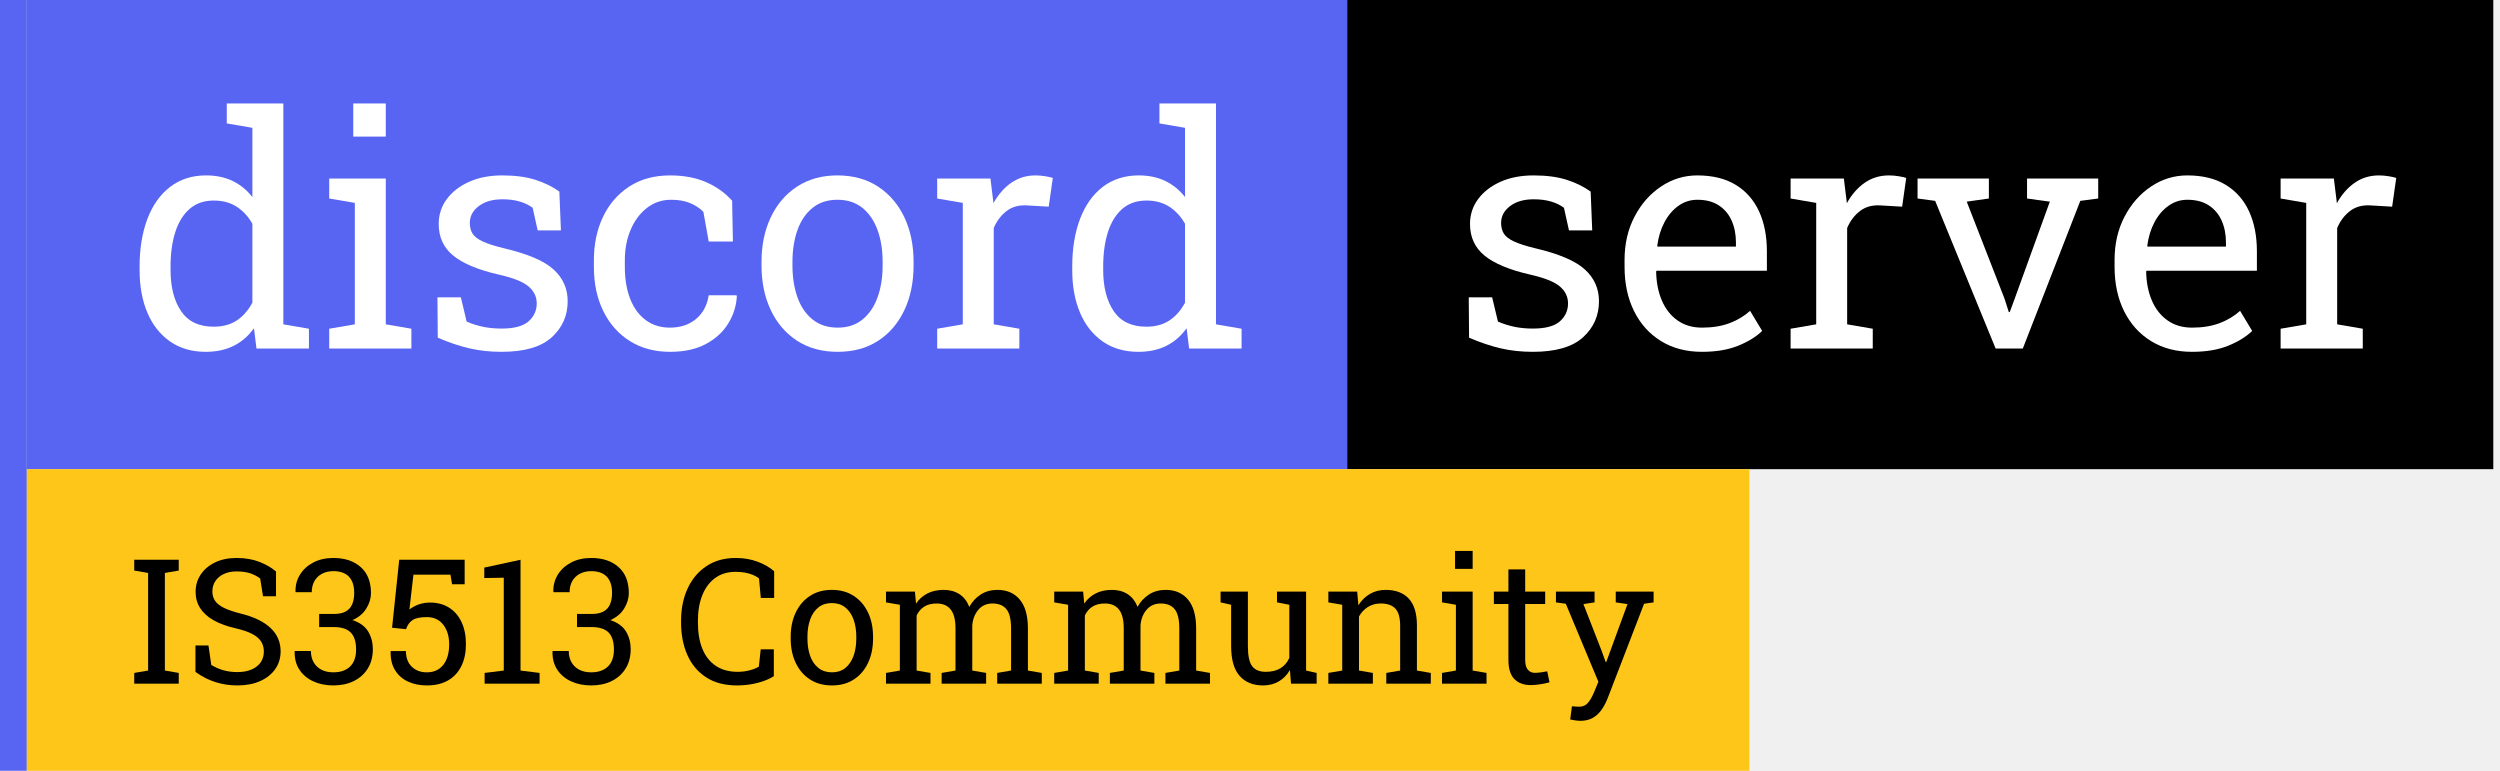
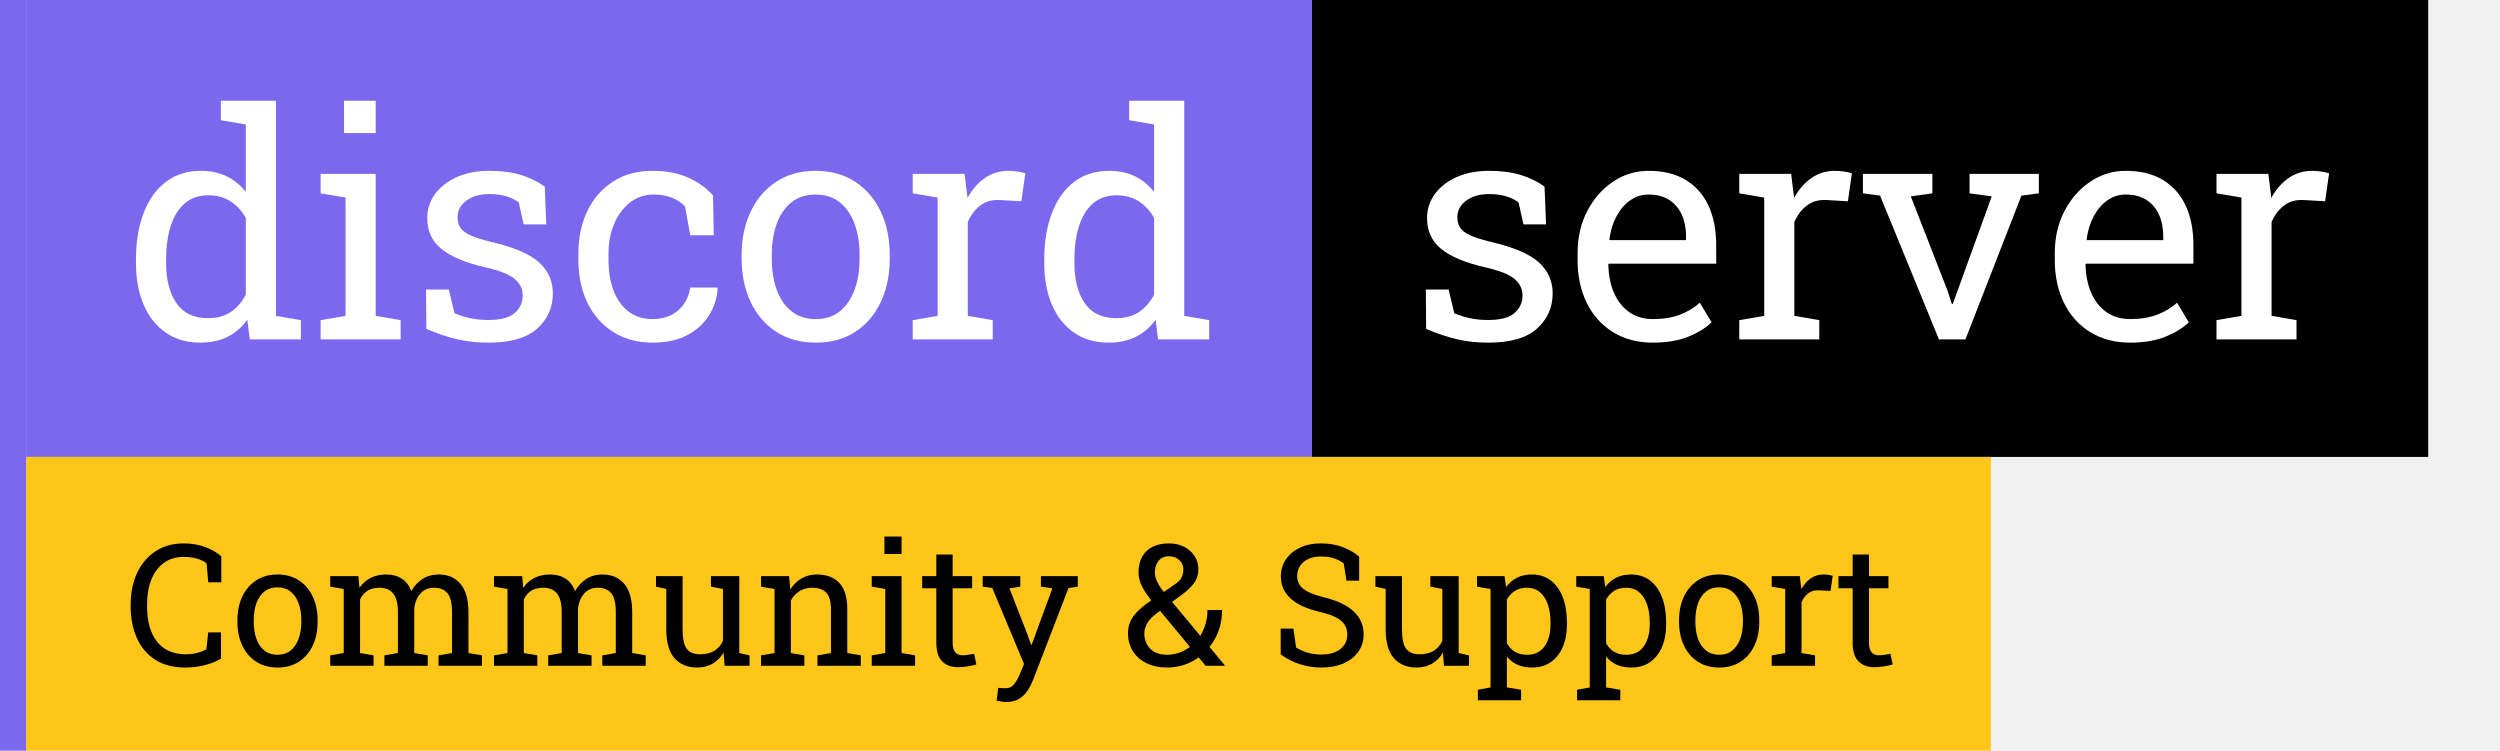
- <svg xmlns="http://www.w3.org/2000/svg" viewBox="0 0 373 115" width="373" height="115">
-   <rect x="0" y="0" width="4" height="115" fill="#5865F2" />
-   <rect x="4" y="0" width="197" height="70" fill="#5865F2" />
+ <svg xmlns="http://www.w3.org/2000/svg" viewBox="0 0 383 115" width="383" height="115">
+   <rect x="0" y="0" width="4" height="115" fill="#7B68EE" />
+   <rect x="4" y="0" width="197" height="70" fill="#7B68EE" />
  <rect x="201" y="0" width="171" height="70" fill="#000000" />
-   <rect x="4" y="70" width="257" height="45" fill="#FEC618" />
+   <rect x="4" y="70" width="301" height="45" fill="#FEC618" />
  <g fill="#FFFFFF">
    <path d="M499 -21Q367 -21 272.5 44.5Q178 110 128.0 227.0Q78 344 78 500V521Q78 695 128.0 826.0Q178 957 273.0 1029.5Q368 1102 501 1102Q597 1102 670.5 1066.5Q744 1031 796 964V1405L633 1433V1560H796H993V154L1156 126V0H822L806 129Q753 55 676.5 17.0Q600 -21 499 -21ZM549 139Q637 139 697.0 179.0Q757 219 796 292V794Q758 862 697.0 902.0Q636 942 551 942Q457 942 396.0 888.5Q335 835 305.0 740.5Q275 646 275 521V500Q275 337 342.0 238.0Q409 139 549 139Z" transform="translate(19.00, 52.00) scale(0.023438, -0.023438)" />
    <path d="M67 0V126L230 154V927L67 955V1082H427V154L590 126V0ZM220 1349V1560H427V1349Z" transform="translate(47.55, 52.00) scale(0.023438, -0.023438)" />
    <path d="M512 -21Q403 -21 308.0 1.0Q213 23 106 69L104 326H253L290 171Q346 148 398.5 137.5Q451 127 512 127Q632 127 684.0 173.0Q736 219 736 287Q736 351 683.5 395.5Q631 440 493 471Q297 516 204.5 591.5Q112 667 112 793Q112 881 163.0 950.5Q214 1020 305.0 1061.0Q396 1102 517 1102Q640 1102 727.5 1074.0Q815 1046 880 999L890 752H742L710 896Q675 922 627.0 936.0Q579 950 517 950Q425 950 367.5 907.0Q310 864 310 799Q310 761 326.5 733.0Q343 705 390.0 682.5Q437 660 528 638Q754 585 843.5 503.0Q933 421 933 301Q933 164 831.5 71.5Q730 -21 512 -21Z" transform="translate(62.83, 52.00) scale(0.023438, -0.023438)" />
    <path d="M563 -21Q416 -21 307.0 47.5Q198 116 138.0 238.0Q78 360 78 520V562Q78 716 136.0 838.0Q194 960 303.0 1031.0Q412 1102 563 1102Q694 1102 792.5 1059.0Q891 1016 958 941L963 681H809L775 870Q741 905 690.0 926.0Q639 947 570 947Q482 947 415.5 895.0Q349 843 312.0 756.0Q275 669 275 562V520Q275 402 309.5 315.0Q344 228 408.5 180.5Q473 133 562 133Q662 133 728.0 188.0Q794 243 809 339H986L988 333Q983 240 933.0 159.0Q883 78 790.5 28.5Q698 -21 563 -21Z" transform="translate(86.78, 52.00) scale(0.023438, -0.023438)" />
    <path d="M563 -21Q413 -21 304.5 49.5Q196 120 137.0 244.5Q78 369 78 529V551Q78 711 137.0 835.5Q196 960 304.5 1031.0Q413 1102 561 1102Q711 1102 819.5 1031.0Q928 960 987.0 836.0Q1046 712 1046 551V529Q1046 368 987.0 243.5Q928 119 820.0 49.0Q712 -21 563 -21ZM563 133Q657 133 720.5 184.5Q784 236 816.5 325.5Q849 415 849 529V551Q849 665 816.5 754.5Q784 844 720.0 895.5Q656 947 561 947Q467 947 403.0 895.5Q339 844 307.0 754.5Q275 665 275 551V529Q275 415 307.0 325.5Q339 236 403.5 184.5Q468 133 563 133Z" transform="translate(111.79, 52.00) scale(0.023438, -0.023438)" />
    <path d="M72 0V126L235 154V927L72 955V1082H411L428 944L430 925Q476 1008 543.5 1055.0Q611 1102 698 1102Q729 1102 761.5 1096.5Q794 1091 808 1086L782 903L645 911Q567 916 514.0 875.5Q461 835 432 767V154L595 126V0Z" transform="translate(138.14, 52.00) scale(0.023438, -0.023438)" />
    <path d="M499 -21Q367 -21 272.5 44.5Q178 110 128.0 227.0Q78 344 78 500V521Q78 695 128.0 826.0Q178 957 273.0 1029.5Q368 1102 501 1102Q597 1102 670.5 1066.5Q744 1031 796 964V1405L633 1433V1560H796H993V154L1156 126V0H822L806 129Q753 55 676.5 17.0Q600 -21 499 -21ZM549 139Q637 139 697.0 179.0Q757 219 796 292V794Q758 862 697.0 902.0Q636 942 551 942Q457 942 396.0 888.5Q335 835 305.0 740.5Q275 646 275 521V500Q275 337 342.0 238.0Q409 139 549 139Z" transform="translate(158.15, 52.00) scale(0.023438, -0.023438)" />
  </g>
  <g fill="#FFFFFF">
-     <path d="M512 -21Q403 -21 308.0 1.0Q213 23 106 69L104 326H253L290 171Q346 148 398.5 137.5Q451 127 512 127Q632 127 684.0 173.0Q736 219 736 287Q736 351 683.5 395.5Q631 440 493 471Q297 516 204.5 591.5Q112 667 112 793Q112 881 163.0 950.5Q214 1020 305.0 1061.0Q396 1102 517 1102Q640 1102 727.5 1074.0Q815 1046 880 999L890 752H742L710 896Q675 922 627.0 936.0Q579 950 517 950Q425 950 367.5 907.0Q310 864 310 799Q310 761 326.5 733.0Q343 705 390.0 682.5Q437 660 528 638Q754 585 843.5 503.0Q933 421 933 301Q933 164 831.5 71.5Q730 -21 512 -21Z" transform="translate(216.70, 52.00) scale(0.023438, -0.023438)" />
-     <path d="M567 -21Q417 -21 306.0 47.5Q195 116 134.5 238.0Q74 360 74 520V564Q74 718 137.5 839.5Q201 961 306.5 1031.5Q412 1102 537 1102Q683 1102 781.5 1042.0Q880 982 930.0 873.5Q980 765 980 618V495H278L275 490Q277 386 311.5 305.5Q346 225 411.0 179.0Q476 133 567 133Q667 133 742.5 161.5Q818 190 873 240L950 112Q892 56 796.5 17.5Q701 -21 567 -21ZM284 649H783V675Q783 753 755.5 814.5Q728 876 673.5 911.5Q619 947 537 947Q471 947 417.0 908.5Q363 870 328.0 804.0Q293 738 282 654Z" transform="translate(240.65, 52.00) scale(0.023438, -0.023438)" />
-     <path d="M72 0V126L235 154V927L72 955V1082H411L428 944L430 925Q476 1008 543.5 1055.0Q611 1102 698 1102Q729 1102 761.5 1096.5Q794 1091 808 1086L782 903L645 911Q567 916 514.0 875.5Q461 835 432 767V154L595 126V0Z" transform="translate(265.47, 52.00) scale(0.023438, -0.023438)" />
-     <path d="M523 0 138 940 26 955V1082H480V955L339 935L579 319L607 232H613L645 319L868 935L723 955V1082H1176V955L1062 940L696 0Z" transform="translate(285.49, 52.00) scale(0.023438, -0.023438)" />
-     <path d="M567 -21Q417 -21 306.0 47.5Q195 116 134.5 238.0Q74 360 74 520V564Q74 718 137.5 839.5Q201 961 306.5 1031.5Q412 1102 537 1102Q683 1102 781.5 1042.0Q880 982 930.0 873.5Q980 765 980 618V495H278L275 490Q277 386 311.5 305.5Q346 225 411.0 179.0Q476 133 567 133Q667 133 742.5 161.5Q818 190 873 240L950 112Q892 56 796.5 17.5Q701 -21 567 -21ZM284 649H783V675Q783 753 755.5 814.5Q728 876 673.5 911.5Q619 947 537 947Q471 947 417.0 908.5Q363 870 328.0 804.0Q293 738 282 654Z" transform="translate(313.76, 52.00) scale(0.023438, -0.023438)" />
-     <path d="M72 0V126L235 154V927L72 955V1082H411L428 944L430 925Q476 1008 543.5 1055.0Q611 1102 698 1102Q729 1102 761.5 1096.5Q794 1091 808 1086L782 903L645 911Q567 916 514.0 875.5Q461 835 432 767V154L595 126V0Z" transform="translate(338.58, 52.00) scale(0.023438, -0.023438)" />
+     <path d="M512 -21Q403 -21 308.0 1.0Q213 23 106 69L104 326H253L290 171Q346 148 398.5 137.5Q451 127 512 127Q632 127 684.0 173.0Q736 219 736 287Q736 351 683.5 395.5Q631 440 493 471Q297 516 204.5 591.5Q112 667 112 793Q112 881 163.0 950.5Q214 1020 305.0 1061.0Q396 1102 517 1102Q640 1102 727.5 1074.0Q815 1046 880 999L890 752H742L710 896Q675 922 627.0 936.0Q579 950 517 950Q425 950 367.5 907.0Q310 864 310 799Q310 761 326.5 733.0Q343 705 390.0 682.5Q437 660 528 638Q754 585 843.5 503.0Q933 421 933 301Q933 164 831.5 71.5Q730 -21 512 -21Z" transform="translate(216.00, 52.00) scale(0.023438, -0.023438)" />
+     <path d="M567 -21Q417 -21 306.0 47.5Q195 116 134.5 238.0Q74 360 74 520V564Q74 718 137.5 839.5Q201 961 306.5 1031.5Q412 1102 537 1102Q683 1102 781.5 1042.0Q880 982 930.0 873.5Q980 765 980 618V495H278L275 490Q277 386 311.5 305.5Q346 225 411.0 179.0Q476 133 567 133Q667 133 742.5 161.5Q818 190 873 240L950 112Q892 56 796.5 17.5Q701 -21 567 -21ZM284 649H783V675Q783 753 755.5 814.5Q728 876 673.5 911.5Q619 947 537 947Q471 947 417.0 908.5Q363 870 328.0 804.0Q293 738 282 654Z" transform="translate(239.95, 52.00) scale(0.023438, -0.023438)" />
+     <path d="M72 0V126L235 154V927L72 955V1082H411L428 944L430 925Q476 1008 543.5 1055.0Q611 1102 698 1102Q729 1102 761.5 1096.5Q794 1091 808 1086L782 903L645 911Q567 916 514.0 875.5Q461 835 432 767V154L595 126V0Z" transform="translate(264.77, 52.00) scale(0.023438, -0.023438)" />
+     <path d="M523 0 138 940 26 955V1082H480V955L339 935L579 319L607 232H613L645 319L868 935L723 955V1082H1176V955L1062 940L696 0Z" transform="translate(284.79, 52.00) scale(0.023438, -0.023438)" />
+     <path d="M567 -21Q417 -21 306.0 47.5Q195 116 134.5 238.0Q74 360 74 520V564Q74 718 137.5 839.5Q201 961 306.5 1031.5Q412 1102 537 1102Q683 1102 781.5 1042.0Q880 982 930.0 873.5Q980 765 980 618V495H278L275 490Q277 386 311.5 305.5Q346 225 411.0 179.0Q476 133 567 133Q667 133 742.5 161.5Q818 190 873 240L950 112Q892 56 796.5 17.5Q701 -21 567 -21ZM284 649H783V675Q783 753 755.5 814.5Q728 876 673.5 911.5Q619 947 537 947Q471 947 417.0 908.5Q363 870 328.0 804.0Q293 738 282 654Z" transform="translate(313.06, 52.00) scale(0.023438, -0.023438)" />
+     <path d="M72 0V126L235 154V927L72 955V1082H411L428 944L430 925Q476 1008 543.5 1055.0Q611 1102 698 1102Q729 1102 761.5 1096.5Q794 1091 808 1086L782 903L645 911Q567 916 514.0 875.5Q461 835 432 767V154L595 126V0Z" transform="translate(337.88, 52.00) scale(0.023438, -0.023438)" />
  </g>
  <g fill="#000000">
-     <path d="M81 0V126L244 154V1301L81 1329V1456H604V1329L441 1301V154L604 126V0Z" transform="translate(19.00, 102.00) scale(0.012695, -0.012695)" />
-     <path d="M606 -21Q473 -21 350.0 18.0Q227 57 115 138V449H268L301 220Q366 180 442.0 158.0Q518 136 606 136Q706 136 775.5 166.5Q845 197 882.0 251.0Q919 305 919 377Q919 444 887.0 495.0Q855 546 781.5 584.5Q708 623 581 652Q431 687 327.5 745.5Q224 804 170.5 887.5Q117 971 117 1079Q117 1193 177.5 1283.0Q238 1373 346.0 1425.0Q454 1477 598 1477Q751 1477 868.5 1430.5Q986 1384 1062 1318V1027H909L876 1235Q831 1271 764.0 1295.0Q697 1319 598 1319Q514 1319 450.0 1289.5Q386 1260 350.0 1207.0Q314 1154 314 1082Q314 1019 346.5 972.0Q379 925 452.5 889.5Q526 854 649 823Q879 766 997.5 654.5Q1116 543 1116 379Q1116 262 1053.0 171.5Q990 81 875.5 30.0Q761 -21 606 -21Z" transform="translate(27.70, 102.00) scale(0.012695, -0.012695)" />
-     <path d="M530 -21Q397 -21 292.5 27.5Q188 76 130.0 165.5Q72 255 75 378L78 384H266Q266 308 298.0 251.5Q330 195 389.0 164.0Q448 133 530 133Q655 133 726.0 201.0Q797 269 797 402Q797 537 734.0 601.0Q671 665 535 665H363V819H535Q623 819 675.5 848.5Q728 878 751.5 933.5Q775 989 775 1067Q775 1192 713.0 1257.0Q651 1322 530 1322Q454 1322 396.5 1291.5Q339 1261 307.5 1205.5Q276 1150 276 1075H87L85 1081Q82 1191 137.5 1281.0Q193 1371 294.5 1424.0Q396 1477 530 1477Q732 1477 852.0 1369.5Q972 1262 972 1063Q972 973 917.5 883.5Q863 794 754 747Q885 704 939.5 612.0Q994 520 994 406Q994 274 934.5 178.0Q875 82 770.5 30.5Q666 -21 530 -21Z" transform="translate(43.01, 102.00) scale(0.012695, -0.012695)" />
-     <path d="M522 -21Q399 -21 301.5 24.0Q204 69 149.0 158.0Q94 247 97 377L99 383H277Q277 265 345.5 199.0Q414 133 522 133Q647 133 716.0 221.0Q785 309 785 462Q785 603 715.5 692.5Q646 782 523 782Q407 782 354.5 747.0Q302 712 278 640L114 657L198 1456H967V1168H819L800 1281H365L318 872Q348 895 383.0 912.5Q418 930 459.5 941.0Q501 952 550 953Q684 955 781.0 895.0Q878 835 930.0 724.5Q982 614 982 464Q982 318 929.5 209.0Q877 100 774.5 39.5Q672 -21 522 -21Z" transform="translate(57.05, 102.00) scale(0.012695, -0.012695)" />
-     <path d="M121 0V126L346 154V1245L117 1241V1364L543 1456V154L767 126V0Z" transform="translate(70.77, 102.00) scale(0.012695, -0.012695)" />
-     <path d="M530 -21Q397 -21 292.5 27.5Q188 76 130.0 165.5Q72 255 75 378L78 384H266Q266 308 298.0 251.5Q330 195 389.0 164.0Q448 133 530 133Q655 133 726.0 201.0Q797 269 797 402Q797 537 734.0 601.0Q671 665 535 665H363V819H535Q623 819 675.5 848.5Q728 878 751.5 933.5Q775 989 775 1067Q775 1192 713.0 1257.0Q651 1322 530 1322Q454 1322 396.5 1291.5Q339 1261 307.5 1205.5Q276 1150 276 1075H87L85 1081Q82 1191 137.5 1281.0Q193 1371 294.5 1424.0Q396 1477 530 1477Q732 1477 852.0 1369.5Q972 1262 972 1063Q972 973 917.5 883.5Q863 794 754 747Q885 704 939.5 612.0Q994 520 994 406Q994 274 934.5 178.0Q875 82 770.5 30.5Q666 -21 530 -21Z" transform="translate(81.48, 102.00) scale(0.012695, -0.012695)" />
-     <path d="M739 -21Q520 -21 373.5 75.0Q227 171 153.5 338.0Q80 505 80 717V738Q80 952 157.0 1118.5Q234 1285 378.0 1381.0Q522 1477 722 1477Q863 1477 980.0 1433.0Q1097 1389 1174 1321V1007H1017L996 1237Q964 1262 922.5 1279.0Q881 1296 830.5 1305.0Q780 1314 721 1314Q578 1314 479.0 1240.5Q380 1167 329.0 1038.0Q278 909 278 740V717Q278 534 332.5 404.5Q387 275 491.5 207.0Q596 139 746 139Q816 139 883.0 156.0Q950 173 994 200L1016 403H1170V87Q1088 36 974.0 7.5Q860 -21 739 -21Z" transform="translate(100.60, 102.00) scale(0.012695, -0.012695)" />
-     <path d="M563 -21Q413 -21 304.5 49.5Q196 120 137.0 244.5Q78 369 78 529V551Q78 711 137.0 835.5Q196 960 304.5 1031.0Q413 1102 561 1102Q711 1102 819.5 1031.0Q928 960 987.0 836.0Q1046 712 1046 551V529Q1046 368 987.0 243.5Q928 119 820.0 49.0Q712 -21 563 -21ZM563 133Q657 133 720.5 184.5Q784 236 816.5 325.5Q849 415 849 529V551Q849 665 816.5 754.5Q784 844 720.0 895.5Q656 947 561 947Q467 947 403.0 895.5Q339 844 307.0 754.5Q275 665 275 551V529Q275 415 307.0 325.5Q339 236 403.5 184.5Q468 133 563 133Z" transform="translate(116.98, 102.00) scale(0.012695, -0.012695)" />
-     <path d="M74 0V126L237 154V927L74 955V1082H414L427 941Q479 1018 561.0 1060.0Q643 1102 751 1102Q859 1102 936.5 1052.0Q1014 1002 1053 902Q1104 994 1188.0 1048.0Q1272 1102 1384 1102Q1550 1102 1646.0 988.5Q1742 875 1742 647V154L1905 126V0H1381V126L1544 154V649Q1544 809 1489.0 875.5Q1434 942 1326 942Q1223 942 1160.5 869.5Q1098 797 1088 687V154L1251 126V0H728V126L891 154V649Q891 801 834.5 871.5Q778 942 671 942Q581 942 523.0 905.0Q465 868 434 801V154L597 126V0Z" transform="translate(131.25, 102.00) scale(0.012695, -0.012695)" />
-     <path d="M74 0V126L237 154V927L74 955V1082H414L427 941Q479 1018 561.0 1060.0Q643 1102 751 1102Q859 1102 936.5 1052.0Q1014 1002 1053 902Q1104 994 1188.0 1048.0Q1272 1102 1384 1102Q1550 1102 1646.0 988.5Q1742 875 1742 647V154L1905 126V0H1381V126L1544 154V649Q1544 809 1489.0 875.5Q1434 942 1326 942Q1223 942 1160.5 869.5Q1098 797 1088 687V154L1251 126V0H728V126L891 154V649Q891 801 834.5 871.5Q778 942 671 942Q581 942 523.0 905.0Q465 868 434 801V154L597 126V0Z" transform="translate(156.35, 102.00) scale(0.012695, -0.012695)" />
-     <path d="M550 -21Q374 -21 275.0 92.0Q176 205 176 444V927L52 955V1082H176H373V442Q373 269 424.0 204.0Q475 139 583 139Q688 139 756.5 181.5Q825 224 860 302V927L715 955V1082H860H1057V154L1181 126V0H880L867 160Q816 73 735.5 26.0Q655 -21 550 -21Z" transform="translate(181.45, 102.00) scale(0.012695, -0.012695)" />
-     <path d="M74 0V126L237 154V927L74 955V1082H413L427 921Q481 1007 562.5 1054.5Q644 1102 748 1102Q923 1102 1019.0 999.5Q1115 897 1115 683V154L1278 126V0H755V126L918 154V679Q918 822 861.5 882.0Q805 942 689 942Q604 942 538.5 901.0Q473 860 434 789V154L597 126V0Z" transform="translate(197.25, 102.00) scale(0.012695, -0.012695)" />
-     <path d="M67 0V126L230 154V927L67 955V1082H427V154L590 126V0ZM220 1349V1560H427V1349Z" transform="translate(214.30, 102.00) scale(0.012695, -0.012695)" />
-     <path d="M456 -17Q336 -17 265.5 53.5Q195 124 195 279V936H24V1082H195V1343H392V1082H627V936H392V279Q392 201 423.0 164.0Q454 127 506 127Q541 127 584.0 133.5Q627 140 651 145L678 16Q635 3 572.5 -7.0Q510 -17 456 -17Z" transform="translate(222.58, 102.00) scale(0.012695, -0.012695)" />
-     <path d="M309 -437Q286 -437 249.0 -431.5Q212 -426 192 -421L212 -266Q229 -268 259.0 -269.5Q289 -271 300 -271Q363 -271 402.5 -223.0Q442 -175 476 -92L523 22L140 939L24 955V1082H478V955L347 935L558 394L609 253H615L865 935L727 955V1082H1172V955L1060 939L634 -166Q604 -244 561.5 -305.5Q519 -367 457.5 -402.0Q396 -437 309 -437Z" transform="translate(231.84, 102.00) scale(0.012695, -0.012695)" />
+     <path d="M739 -21Q520 -21 373.5 75.0Q227 171 153.5 338.0Q80 505 80 717V738Q80 952 157.0 1118.5Q234 1285 378.0 1381.0Q522 1477 722 1477Q863 1477 980.0 1433.0Q1097 1389 1174 1321V1007H1017L996 1237Q964 1262 922.5 1279.0Q881 1296 830.5 1305.0Q780 1314 721 1314Q578 1314 479.0 1240.5Q380 1167 329.0 1038.0Q278 909 278 740V717Q278 534 332.5 404.5Q387 275 491.5 207.0Q596 139 746 139Q816 139 883.0 156.0Q950 173 994 200L1016 403H1170V87Q1088 36 974.0 7.5Q860 -21 739 -21Z" transform="translate(19.00, 102.00) scale(0.012695, -0.012695)" />
+     <path d="M563 -21Q413 -21 304.5 49.5Q196 120 137.0 244.5Q78 369 78 529V551Q78 711 137.0 835.5Q196 960 304.5 1031.0Q413 1102 561 1102Q711 1102 819.5 1031.0Q928 960 987.0 836.0Q1046 712 1046 551V529Q1046 368 987.0 243.5Q928 119 820.0 49.0Q712 -21 563 -21ZM563 133Q657 133 720.5 184.5Q784 236 816.5 325.5Q849 415 849 529V551Q849 665 816.5 754.5Q784 844 720.0 895.5Q656 947 561 947Q467 947 403.0 895.5Q339 844 307.0 754.5Q275 665 275 551V529Q275 415 307.0 325.5Q339 236 403.5 184.5Q468 133 563 133Z" transform="translate(35.38, 102.00) scale(0.012695, -0.012695)" />
+     <path d="M74 0V126L237 154V927L74 955V1082H414L427 941Q479 1018 561.0 1060.0Q643 1102 751 1102Q859 1102 936.5 1052.0Q1014 1002 1053 902Q1104 994 1188.0 1048.0Q1272 1102 1384 1102Q1550 1102 1646.0 988.5Q1742 875 1742 647V154L1905 126V0H1381V126L1544 154V649Q1544 809 1489.0 875.5Q1434 942 1326 942Q1223 942 1160.5 869.5Q1098 797 1088 687V154L1251 126V0H728V126L891 154V649Q891 801 834.5 871.5Q778 942 671 942Q581 942 523.0 905.0Q465 868 434 801V154L597 126V0Z" transform="translate(49.65, 102.00) scale(0.012695, -0.012695)" />
+     <path d="M74 0V126L237 154V927L74 955V1082H414L427 941Q479 1018 561.0 1060.0Q643 1102 751 1102Q859 1102 936.5 1052.0Q1014 1002 1053 902Q1104 994 1188.0 1048.0Q1272 1102 1384 1102Q1550 1102 1646.0 988.5Q1742 875 1742 647V154L1905 126V0H1381V126L1544 154V649Q1544 809 1489.0 875.5Q1434 942 1326 942Q1223 942 1160.5 869.5Q1098 797 1088 687V154L1251 126V0H728V126L891 154V649Q891 801 834.5 871.5Q778 942 671 942Q581 942 523.0 905.0Q465 868 434 801V154L597 126V0Z" transform="translate(74.74, 102.00) scale(0.012695, -0.012695)" />
+     <path d="M550 -21Q374 -21 275.0 92.0Q176 205 176 444V927L52 955V1082H176H373V442Q373 269 424.0 204.0Q475 139 583 139Q688 139 756.5 181.5Q825 224 860 302V927L715 955V1082H860H1057V154L1181 126V0H880L867 160Q816 73 735.5 26.0Q655 -21 550 -21Z" transform="translate(99.84, 102.00) scale(0.012695, -0.012695)" />
+     <path d="M74 0V126L237 154V927L74 955V1082H413L427 921Q481 1007 562.5 1054.5Q644 1102 748 1102Q923 1102 1019.0 999.5Q1115 897 1115 683V154L1278 126V0H755V126L918 154V679Q918 822 861.5 882.0Q805 942 689 942Q604 942 538.5 901.0Q473 860 434 789V154L597 126V0Z" transform="translate(115.65, 102.00) scale(0.012695, -0.012695)" />
+     <path d="M67 0V126L230 154V927L67 955V1082H427V154L590 126V0ZM220 1349V1560H427V1349Z" transform="translate(132.70, 102.00) scale(0.012695, -0.012695)" />
+     <path d="M456 -17Q336 -17 265.5 53.5Q195 124 195 279V936H24V1082H195V1343H392V1082H627V936H392V279Q392 201 423.0 164.0Q454 127 506 127Q541 127 584.0 133.5Q627 140 651 145L678 16Q635 3 572.5 -7.0Q510 -17 456 -17Z" transform="translate(140.97, 102.00) scale(0.012695, -0.012695)" />
+     <path d="M309 -437Q286 -437 249.0 -431.5Q212 -426 192 -421L212 -266Q229 -268 259.0 -269.5Q289 -271 300 -271Q363 -271 402.5 -223.0Q442 -175 476 -92L523 22L140 939L24 955V1082H478V955L347 935L558 394L609 253H615L865 935L727 955V1082H1172V955L1060 939L634 -166Q604 -244 561.5 -305.5Q519 -367 457.5 -402.0Q396 -437 309 -437Z" transform="translate(150.24, 102.00) scale(0.012695, -0.012695)" />
+     <path d="M548 -21Q404 -21 297.5 31.5Q191 84 132.5 177.0Q74 270 74 392Q74 512 142.0 602.0Q210 692 345 783Q348 785 350.5 786.5Q353 788 355 789Q277 888 239.0 965.5Q201 1043 201 1125Q201 1238 245.0 1316.5Q289 1395 371.0 1436.0Q453 1477 567 1477Q673 1477 753.0 1435.0Q833 1393 878.0 1323.0Q923 1253 923 1167Q923 1069 870.5 997.5Q818 926 715 851L606 771L946 362Q987 427 1010.0 506.0Q1033 585 1033 673H1209Q1209 542 1170.0 430.0Q1131 318 1057 229L1242 5L1240 0H1011L926 102Q846 42 749.0 10.5Q652 -21 548 -21ZM548 133Q620 133 690.0 157.5Q760 182 822 228L461 663L421 634Q330 566 300.5 504.0Q271 442 271 392Q271 279 342.0 206.0Q413 133 548 133ZM506 891 644 986Q701 1024 721.5 1068.5Q742 1113 742 1167Q742 1228 693.5 1275.0Q645 1322 567 1322Q486 1322 442.0 1265.5Q398 1209 398 1127Q398 1074 425.0 1016.5Q452 959 506 891Z" transform="translate(171.87, 102.00) scale(0.012695, -0.012695)" />
+     <path d="M606 -21Q473 -21 350.0 18.0Q227 57 115 138V449H268L301 220Q366 180 442.0 158.0Q518 136 606 136Q706 136 775.5 166.5Q845 197 882.0 251.0Q919 305 919 377Q919 444 887.0 495.0Q855 546 781.5 584.5Q708 623 581 652Q431 687 327.5 745.5Q224 804 170.5 887.5Q117 971 117 1079Q117 1193 177.5 1283.0Q238 1373 346.0 1425.0Q454 1477 598 1477Q751 1477 868.5 1430.5Q986 1384 1062 1318V1027H909L876 1235Q831 1271 764.0 1295.0Q697 1319 598 1319Q514 1319 450.0 1289.5Q386 1260 350.0 1207.0Q314 1154 314 1082Q314 1019 346.5 972.0Q379 925 452.5 889.5Q526 854 649 823Q879 766 997.5 654.5Q1116 543 1116 379Q1116 262 1053.0 171.5Q990 81 875.5 30.0Q761 -21 606 -21Z" transform="translate(194.74, 102.00) scale(0.012695, -0.012695)" />
+     <path d="M550 -21Q374 -21 275.0 92.0Q176 205 176 444V927L52 955V1082H176H373V442Q373 269 424.0 204.0Q475 139 583 139Q688 139 756.5 181.5Q825 224 860 302V927L715 955V1082H860H1057V154L1181 126V0H880L867 160Q816 73 735.5 26.0Q655 -21 550 -21Z" transform="translate(210.05, 102.00) scale(0.012695, -0.012695)" />
+     <path d="M44 -416V-289L197 -261V927L34 955V1082H366L384 950Q438 1024 515.5 1063.0Q593 1102 695 1102Q829 1102 924.0 1029.5Q1019 957 1069.0 826.5Q1119 696 1119 521V500Q1119 344 1068.5 227.0Q1018 110 924.0 44.5Q830 -21 698 -21Q598 -21 522.5 12.5Q447 46 394 112V-261L566 -289V-416ZM637 133Q777 133 849.0 235.0Q921 337 921 500V521Q921 645 889.0 739.5Q857 834 793.5 888.0Q730 942 635 942Q551 942 491.0 904.0Q431 866 394 800V273Q431 206 490.5 169.5Q550 133 637 133Z" transform="translate(225.85, 102.00) scale(0.012695, -0.012695)" />
+     <path d="M44 -416V-289L197 -261V927L34 955V1082H366L384 950Q438 1024 515.5 1063.0Q593 1102 695 1102Q829 1102 924.0 1029.5Q1019 957 1069.0 826.5Q1119 696 1119 521V500Q1119 344 1068.5 227.0Q1018 110 924.0 44.5Q830 -21 698 -21Q598 -21 522.5 12.5Q447 46 394 112V-261L566 -289V-416ZM637 133Q777 133 849.0 235.0Q921 337 921 500V521Q921 645 889.0 739.5Q857 834 793.5 888.0Q730 942 635 942Q551 942 491.0 904.0Q431 866 394 800V273Q431 206 490.5 169.5Q550 133 637 133Z" transform="translate(241.05, 102.00) scale(0.012695, -0.012695)" />
+     <path d="M563 -21Q413 -21 304.5 49.5Q196 120 137.0 244.5Q78 369 78 529V551Q78 711 137.0 835.5Q196 960 304.5 1031.0Q413 1102 561 1102Q711 1102 819.5 1031.0Q928 960 987.0 836.0Q1046 712 1046 551V529Q1046 368 987.0 243.5Q928 119 820.0 49.0Q712 -21 563 -21ZM563 133Q657 133 720.5 184.5Q784 236 816.5 325.5Q849 415 849 529V551Q849 665 816.5 754.5Q784 844 720.0 895.5Q656 947 561 947Q467 947 403.0 895.5Q339 844 307.0 754.5Q275 665 275 551V529Q275 415 307.0 325.5Q339 236 403.5 184.5Q468 133 563 133Z" transform="translate(256.24, 102.00) scale(0.012695, -0.012695)" />
+     <path d="M72 0V126L235 154V927L72 955V1082H411L428 944L430 925Q476 1008 543.5 1055.0Q611 1102 698 1102Q729 1102 761.5 1096.5Q794 1091 808 1086L782 903L645 911Q567 916 514.0 875.5Q461 835 432 767V154L595 126V0Z" transform="translate(270.51, 102.00) scale(0.012695, -0.012695)" />
+     <path d="M456 -17Q336 -17 265.5 53.5Q195 124 195 279V936H24V1082H195V1343H392V1082H627V936H392V279Q392 201 423.0 164.0Q454 127 506 127Q541 127 584.0 133.5Q627 140 651 145L678 16Q635 3 572.5 -7.0Q510 -17 456 -17Z" transform="translate(281.35, 102.00) scale(0.012695, -0.012695)" />
  </g>
</svg>
